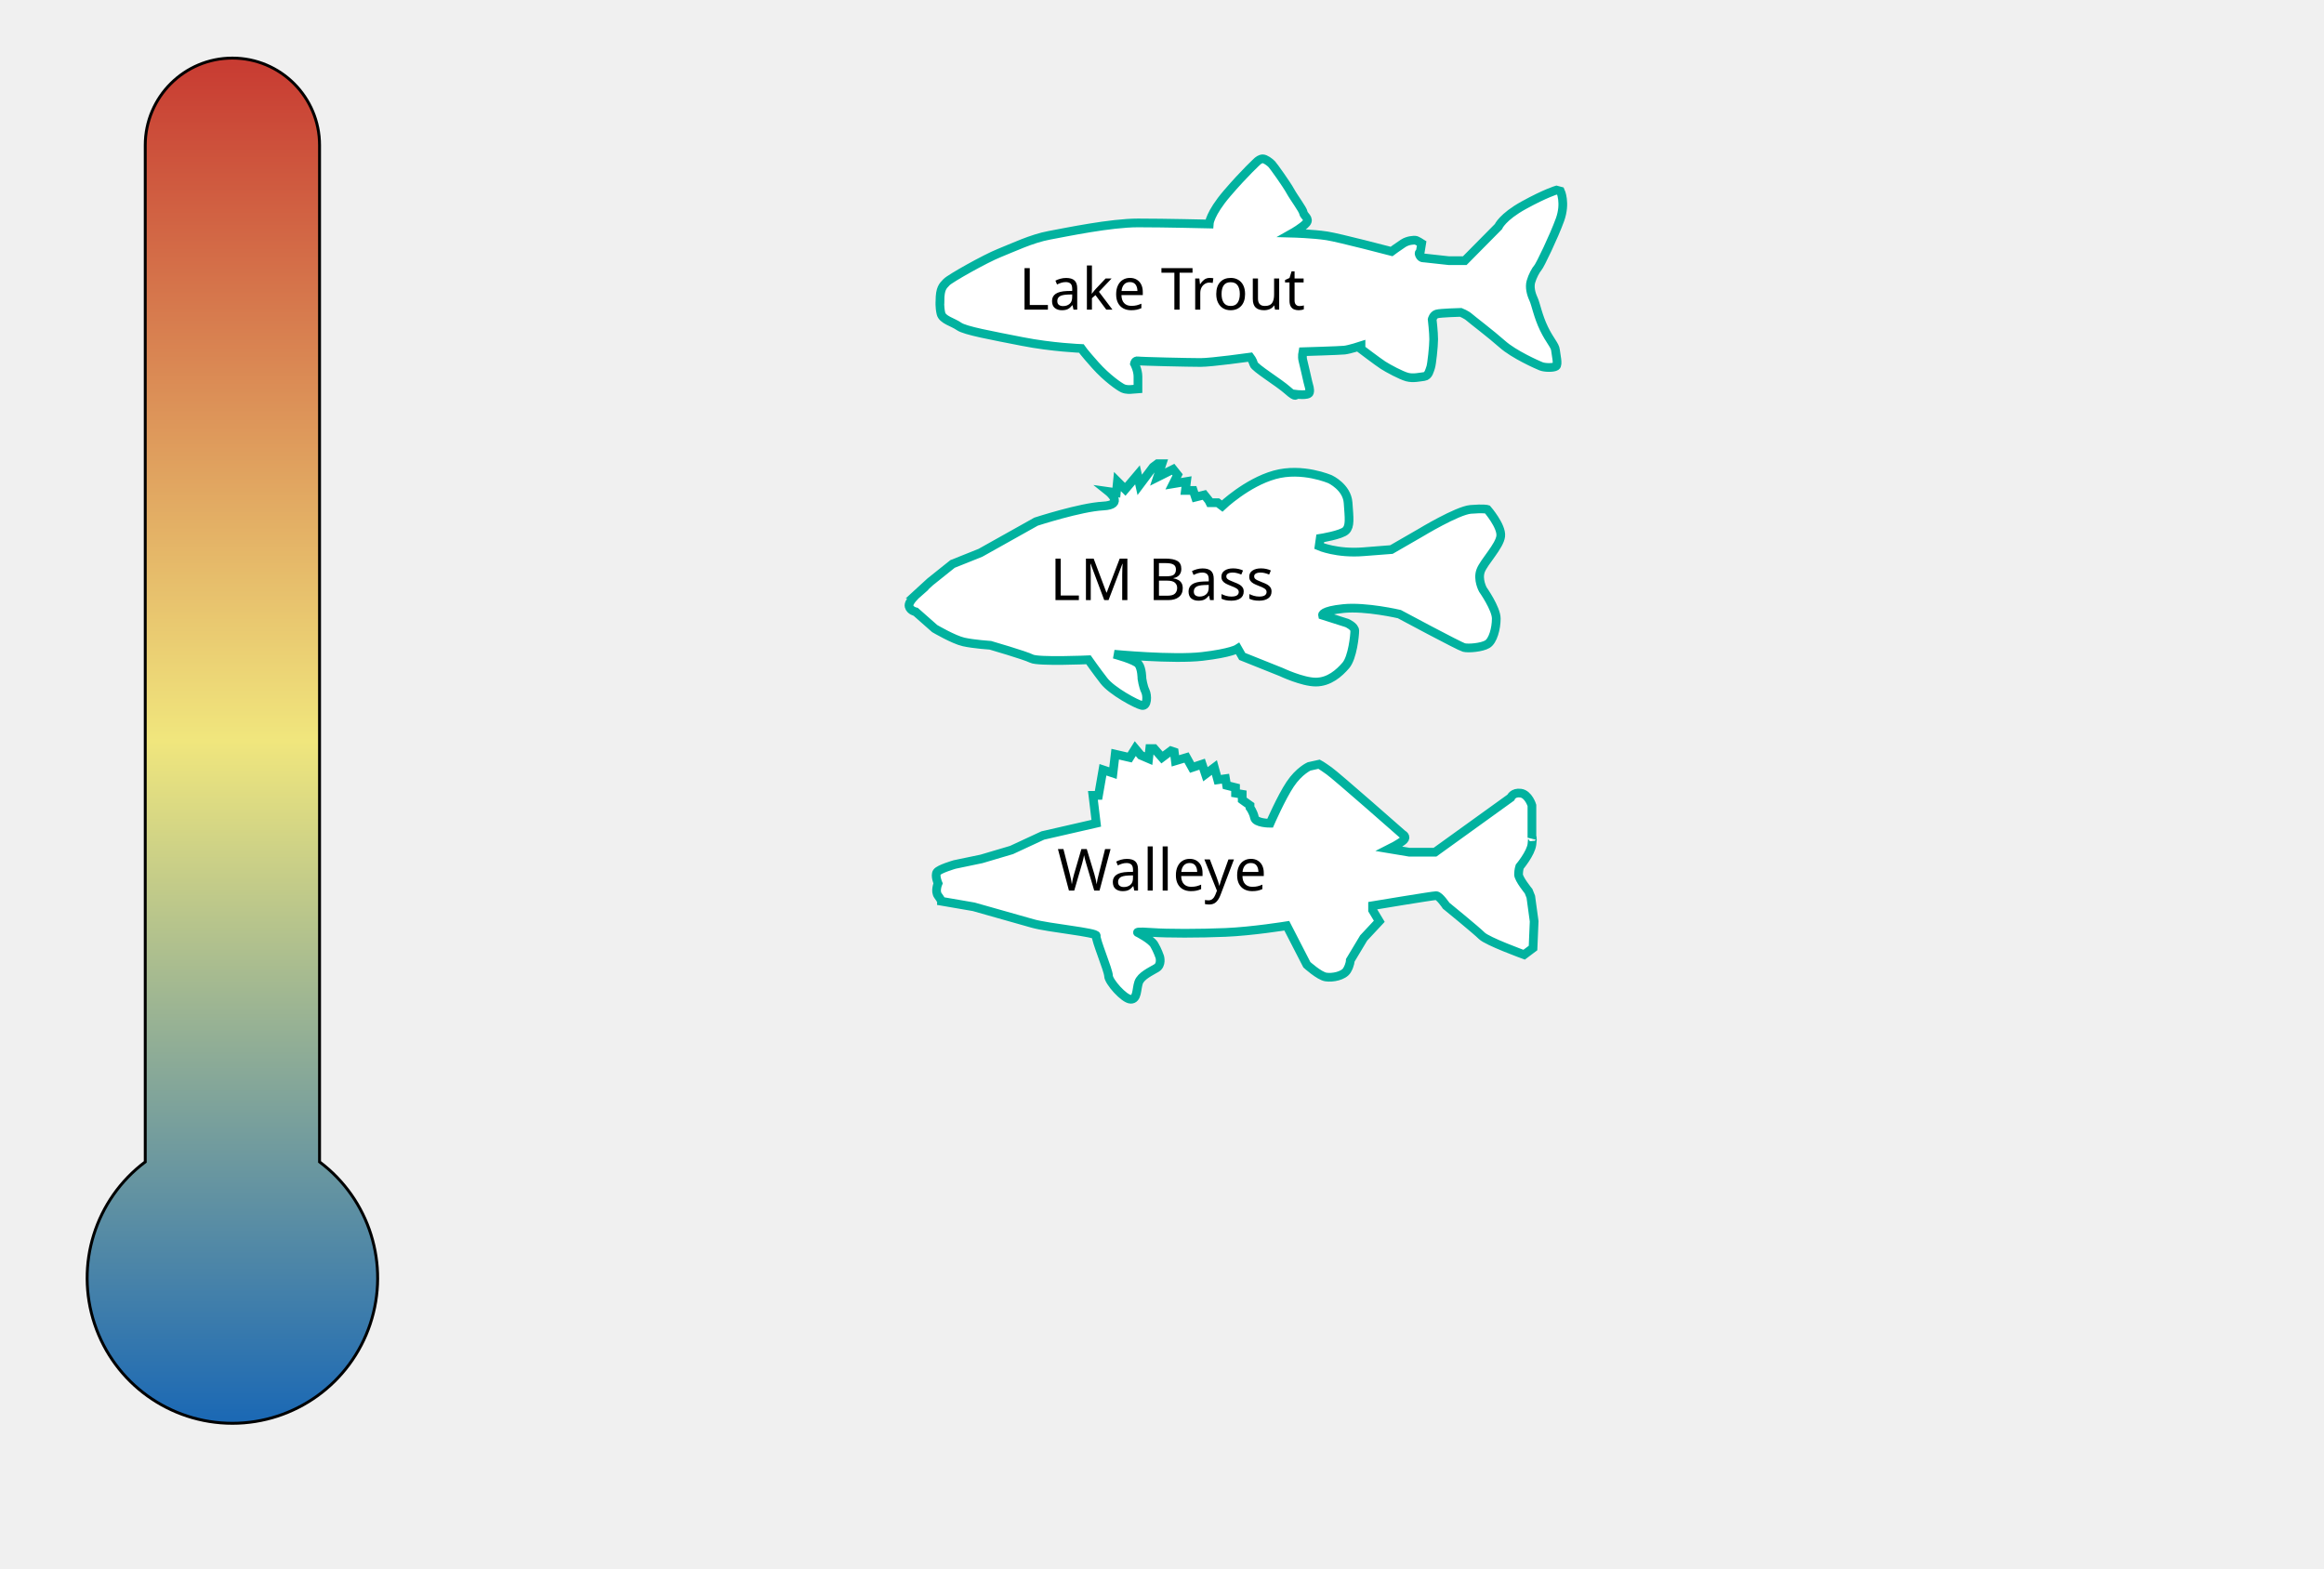
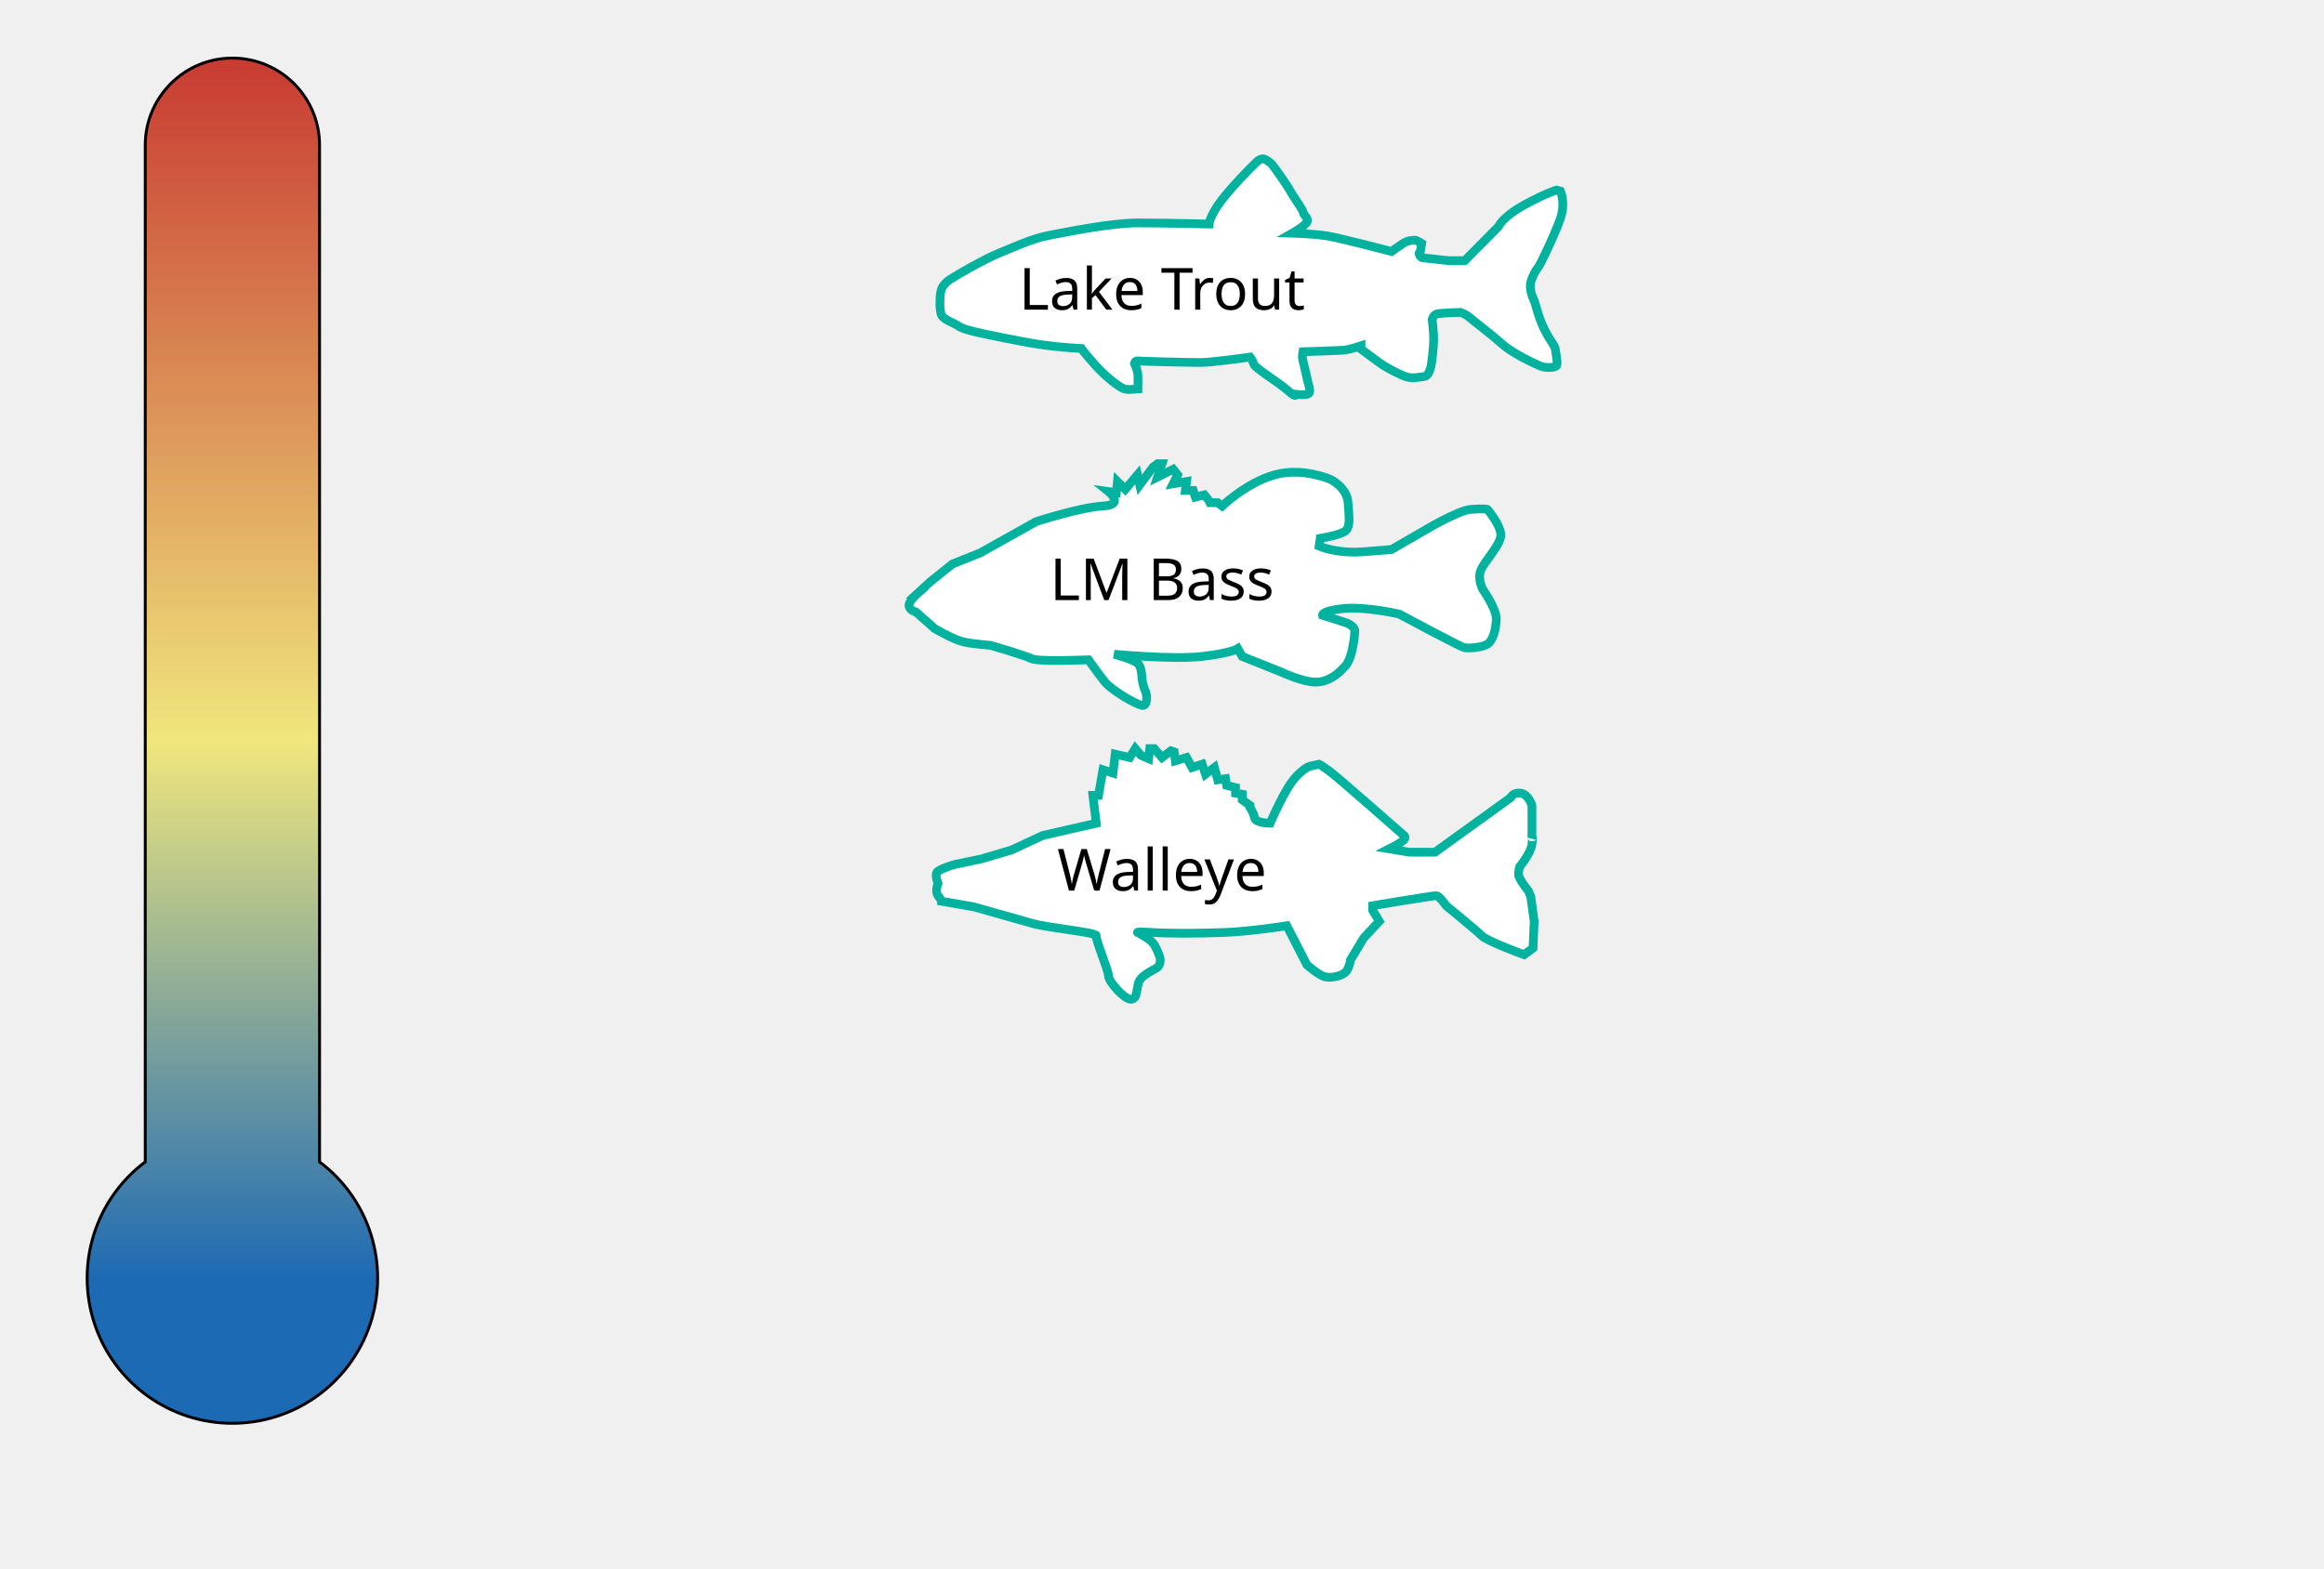
<svg xmlns="http://www.w3.org/2000/svg" version="1.1" width="800" height="540">
  <style>
-         .point1{
-             fill: #28A86B;
-         }
-         .point2{
-             fill: #6495ED;
-         }
		text {
		  font-size: 20px;
		  cursor: default;
		  font-family: Tahoma, Geneva, sans-serif;
		}
        .control_point{
            fill: #FFF;
            opacity: 0;
            stroke: #888;
            stroke-width: 2;
            cursor: pointer;
        }
+ 		.unselected-fish {
+ 			 fill:white;
+ 			 stroke:#01b29F;
+ 			 stroke-width:3;
+ 		}
+ 		.hot-fish {
+ 			fill:rgb(200,60,50);
+ 		}
+ 		.cold-fish {
+ 			fill:rgb(28,105,180);
+ 		}
+ 		.good-fish {
+ 			fill:green;
+ 		}
		.moveable{
			cursor: move;	
		}
		.locked {
			cursor: default;	
		}
        .control_point:hover{
            opacity: 0.5;
        }
        .invisible{
            pointer-events: none;
        }
    </style>
  <defs>
    <linearGradient id="temperature" x1="0%" y1="0%" x2="0%" y2="100%">
      <stop offset="0%" style="stop-color:rgb(200,60,50);stop-opacity:1" />
      <stop offset="50%" style="stop-color:rgb(240,230,125);stop-opacity:1" />
+       <stop offset="90%" style="stop-color:rgb(28,105,180);stop-opacity:1" />
      <stop offset="100%" style="stop-color:rgb(28,105,180);stop-opacity:1" />
    </linearGradient>
+     <filter id="gaus-blur">
+       <feGaussianBlur stdDeviation="1" />
+     </filter>
  </defs>
  <g transform="translate(15,520)">
    <text id="temperature-text"> </text>
  </g>
  <g id="thermometer">
    <path d="M50 50 v350 a50,50 0 1,0 60,0 v-350 a30,30 0 1,0 -60,0" fill="url(#temperature)" stroke="black" />
  </g>
  <g transform="translate(400,100)" class="moveable">
    <circle class="control_point" cx="0" cy="0" r="10" />
-     <path d="m -76.432,3.646 c 0,-4.452 1.035,-5.194 2.243,-6.493 1.208,-1.299 13.458,-8.162 18.117,-10.017 4.659,-1.855 11.215,-5.009 17.254,-6.122 6.039,-1.113 21.05,-4.267 30.54,-4.267 9.49,0 24.501,0.371 24.501,0.371 0,0 0.173,-3.525 6.212,-10.574 6.039,-7.049 10.525,-11.13 10.525,-11.13 0,0 0.863,-0.742 1.725,-0.742 0.863,0 2.416,1.113 3.106,1.855 0.69,0.742 5.176,7.049 6.384,9.275 1.208,2.226 4.314,6.307 4.486,7.42 0.173,1.113 2.243,2.041 1.035,3.525 -1.208,1.484 -4.831,3.525 -4.831,3.525 0,0 7.074,0.186 11.906,0.928 4.187,0.643 22.258,5.38 22.258,5.38 0,0 2.243,-1.67 3.969,-2.783 1.725,-1.113 3.623,-1.113 4.141,-1.113 0.518,0 2.243,1.113 2.243,1.113 l -0.518,3.154 c 0,0 -0.69,-0.186 -0.173,0.928 0.518,1.113 1.553,0.928 1.553,0.928 l 8.455,0.928 5.521,0 11.56,-11.687 c 0,0 1.38,-3.339 8.8,-7.42 7.419,-4.081 11.215,-5.194 11.215,-5.194 l 1.38,0.371 c 0,0 1.898,4.081 -0.173,9.832 -2.071,5.751 -6.902,15.768 -7.592,16.51 -0.69,0.742 -1.898,2.968 -2.416,4.823 -0.518,1.855 0,4.081 0.863,5.936 0.863,1.855 1.553,5.936 3.623,10.203 2.071,4.267 3.796,5.751 3.969,7.42 0.173,1.67 1.035,5.009 0.173,5.565 -0.863,0.557 -3.796,0.557 -5.176,0 -1.38,-0.557 -9.317,-4.081 -13.286,-7.606 -3.969,-3.525 -10.353,-8.348 -11.388,-9.275 -1.035,-0.928 -2.933,-1.67 -2.933,-1.67 0,0 -7.074,0.186 -8.282,0.557 -1.208,0.371 -1.553,1.855 -1.553,1.855 0,0 0.518,4.452 0.518,6.864 0,2.412 -0.69,8.719 -1.035,9.646 -0.345,0.928 -0.69,2.968 -2.243,3.154 -1.553,0.186 -3.796,0.742 -5.866,0.186 -2.071,-0.557 -6.557,-2.968 -8.282,-4.081 -1.725,-1.113 -7.592,-5.565 -7.592,-5.565 l 0,-1.113 c 0,0 -3.969,1.299 -5.694,1.484 -1.725,0.186 -14.321,0.557 -14.321,0.557 0,0 -0.345,1.67 0,2.968 0.345,1.299 1.38,5.936 1.725,7.42 0.345,1.484 0.863,2.597 0.518,3.71 -0.345,1.113 -4.659,0.557 -4.659,0.557 0,0 0.345,1.484 -2.761,-1.299 -3.106,-2.783 -11.388,-7.791 -11.733,-9.09 -0.345,-1.299 -1.208,-2.412 -1.208,-2.412 0,0 -13.286,1.855 -17.082,1.855 -3.796,0 -20.533,-0.371 -21.568,-0.557 -1.035,-0.186 -1.208,0.928 -1.208,0.928 0,0 1.208,2.226 1.208,4.452 l 0,4.267 -2.416,0.186 c 0,0 -1.553,0.186 -2.761,-0.371 -1.208,-0.557 -5.521,-3.525 -9.49,-7.977 -3.969,-4.452 -4.831,-5.751 -4.831,-5.751 0,0 -10.008,-0.371 -20.36,-2.412 -10.353,-2.041 -19.67,-3.71 -21.741,-5.194 -2.071,-1.484 -5.694,-2.226 -6.212,-4.452 -0.518,-2.226 -0.345,-4.267 -0.345,-4.267 z" fill="white" stroke="#01b29F" stroke-width="3" id="3" />
+     <path d="m -76.432,3.646 c 0,-4.452 1.035,-5.194 2.243,-6.493 1.208,-1.299 13.458,-8.162 18.117,-10.017 4.659,-1.855 11.215,-5.009 17.254,-6.122 6.039,-1.113 21.05,-4.267 30.54,-4.267 9.49,0 24.501,0.371 24.501,0.371 0,0 0.173,-3.525 6.212,-10.574 6.039,-7.049 10.525,-11.13 10.525,-11.13 0,0 0.863,-0.742 1.725,-0.742 0.863,0 2.416,1.113 3.106,1.855 0.69,0.742 5.176,7.049 6.384,9.275 1.208,2.226 4.314,6.307 4.486,7.42 0.173,1.113 2.243,2.041 1.035,3.525 -1.208,1.484 -4.831,3.525 -4.831,3.525 0,0 7.074,0.186 11.906,0.928 4.187,0.643 22.258,5.38 22.258,5.38 0,0 2.243,-1.67 3.969,-2.783 1.725,-1.113 3.623,-1.113 4.141,-1.113 0.518,0 2.243,1.113 2.243,1.113 l -0.518,3.154 c 0,0 -0.69,-0.186 -0.173,0.928 0.518,1.113 1.553,0.928 1.553,0.928 l 8.455,0.928 5.521,0 11.56,-11.687 c 0,0 1.38,-3.339 8.8,-7.42 7.419,-4.081 11.215,-5.194 11.215,-5.194 l 1.38,0.371 c 0,0 1.898,4.081 -0.173,9.832 -2.071,5.751 -6.902,15.768 -7.592,16.51 -0.69,0.742 -1.898,2.968 -2.416,4.823 -0.518,1.855 0,4.081 0.863,5.936 0.863,1.855 1.553,5.936 3.623,10.203 2.071,4.267 3.796,5.751 3.969,7.42 0.173,1.67 1.035,5.009 0.173,5.565 -0.863,0.557 -3.796,0.557 -5.176,0 -1.38,-0.557 -9.317,-4.081 -13.286,-7.606 -3.969,-3.525 -10.353,-8.348 -11.388,-9.275 -1.035,-0.928 -2.933,-1.67 -2.933,-1.67 0,0 -7.074,0.186 -8.282,0.557 -1.208,0.371 -1.553,1.855 -1.553,1.855 0,0 0.518,4.452 0.518,6.864 0,2.412 -0.69,8.719 -1.035,9.646 -0.345,0.928 -0.69,2.968 -2.243,3.154 -1.553,0.186 -3.796,0.742 -5.866,0.186 -2.071,-0.557 -6.557,-2.968 -8.282,-4.081 -1.725,-1.113 -7.592,-5.565 -7.592,-5.565 l 0,-1.113 c 0,0 -3.969,1.299 -5.694,1.484 -1.725,0.186 -14.321,0.557 -14.321,0.557 0,0 -0.345,1.67 0,2.968 0.345,1.299 1.38,5.936 1.725,7.42 0.345,1.484 0.863,2.597 0.518,3.71 -0.345,1.113 -4.659,0.557 -4.659,0.557 0,0 0.345,1.484 -2.761,-1.299 -3.106,-2.783 -11.388,-7.791 -11.733,-9.09 -0.345,-1.299 -1.208,-2.412 -1.208,-2.412 0,0 -13.286,1.855 -17.082,1.855 -3.796,0 -20.533,-0.371 -21.568,-0.557 -1.035,-0.186 -1.208,0.928 -1.208,0.928 0,0 1.208,2.226 1.208,4.452 l 0,4.267 -2.416,0.186 c 0,0 -1.553,0.186 -2.761,-0.371 -1.208,-0.557 -5.521,-3.525 -9.49,-7.977 -3.969,-4.452 -4.831,-5.751 -4.831,-5.751 0,0 -10.008,-0.371 -20.36,-2.412 -10.353,-2.041 -19.67,-3.71 -21.741,-5.194 -2.071,-1.484 -5.694,-2.226 -6.212,-4.452 -0.518,-2.226 -0.345,-4.267 -0.345,-4.267 z" id="3" class="unselected-fish" />
    <text dy="0.33em" text-anchor="middle">Lake Trout</text>
    <path d="m -76.432,3.646 c 0,-4.452 1.035,-5.194 2.243,-6.493 1.208,-1.299 13.458,-8.162 18.117,-10.017 4.659,-1.855 11.215,-5.009 17.254,-6.122 6.039,-1.113 21.05,-4.267 30.54,-4.267 9.49,0 24.501,0.371 24.501,0.371 0,0 0.173,-3.525 6.212,-10.574 6.039,-7.049 10.525,-11.13 10.525,-11.13 0,0 0.863,-0.742 1.725,-0.742 0.863,0 2.416,1.113 3.106,1.855 0.69,0.742 5.176,7.049 6.384,9.275 1.208,2.226 4.314,6.307 4.486,7.42 0.173,1.113 2.243,2.041 1.035,3.525 -1.208,1.484 -4.831,3.525 -4.831,3.525 0,0 7.074,0.186 11.906,0.928 4.187,0.643 22.258,5.38 22.258,5.38 0,0 2.243,-1.67 3.969,-2.783 1.725,-1.113 3.623,-1.113 4.141,-1.113 0.518,0 2.243,1.113 2.243,1.113 l -0.518,3.154 c 0,0 -0.69,-0.186 -0.173,0.928 0.518,1.113 1.553,0.928 1.553,0.928 l 8.455,0.928 5.521,0 11.56,-11.687 c 0,0 1.38,-3.339 8.8,-7.42 7.419,-4.081 11.215,-5.194 11.215,-5.194 l 1.38,0.371 c 0,0 1.898,4.081 -0.173,9.832 -2.071,5.751 -6.902,15.768 -7.592,16.51 -0.69,0.742 -1.898,2.968 -2.416,4.823 -0.518,1.855 0,4.081 0.863,5.936 0.863,1.855 1.553,5.936 3.623,10.203 2.071,4.267 3.796,5.751 3.969,7.42 0.173,1.67 1.035,5.009 0.173,5.565 -0.863,0.557 -3.796,0.557 -5.176,0 -1.38,-0.557 -9.317,-4.081 -13.286,-7.606 -3.969,-3.525 -10.353,-8.348 -11.388,-9.275 -1.035,-0.928 -2.933,-1.67 -2.933,-1.67 0,0 -7.074,0.186 -8.282,0.557 -1.208,0.371 -1.553,1.855 -1.553,1.855 0,0 0.518,4.452 0.518,6.864 0,2.412 -0.69,8.719 -1.035,9.646 -0.345,0.928 -0.69,2.968 -2.243,3.154 -1.553,0.186 -3.796,0.742 -5.866,0.186 -2.071,-0.557 -6.557,-2.968 -8.282,-4.081 -1.725,-1.113 -7.592,-5.565 -7.592,-5.565 l 0,-1.113 c 0,0 -3.969,1.299 -5.694,1.484 -1.725,0.186 -14.321,0.557 -14.321,0.557 0,0 -0.345,1.67 0,2.968 0.345,1.299 1.38,5.936 1.725,7.42 0.345,1.484 0.863,2.597 0.518,3.71 -0.345,1.113 -4.659,0.557 -4.659,0.557 0,0 0.345,1.484 -2.761,-1.299 -3.106,-2.783 -11.388,-7.791 -11.733,-9.09 -0.345,-1.299 -1.208,-2.412 -1.208,-2.412 0,0 -13.286,1.855 -17.082,1.855 -3.796,0 -20.533,-0.371 -21.568,-0.557 -1.035,-0.186 -1.208,0.928 -1.208,0.928 0,0 1.208,2.226 1.208,4.452 l 0,4.267 -2.416,0.186 c 0,0 -1.553,0.186 -2.761,-0.371 -1.208,-0.557 -5.521,-3.525 -9.49,-7.977 -3.969,-4.452 -4.831,-5.751 -4.831,-5.751 0,0 -10.008,-0.371 -20.36,-2.412 -10.353,-2.041 -19.67,-3.71 -21.741,-5.194 -2.071,-1.484 -5.694,-2.226 -6.212,-4.452 -0.518,-2.226 -0.345,-4.267 -0.345,-4.267 z" opacity="0" />
  </g>
  <g transform="translate(400,300)" class="moveable">
    <circle class="control_point" cx="0" cy="0" r="10" />
-     <path d="m -77.093,4.13 c 0,0 -1.151,-2.685 -0.384,-3.835 0.767,-1.151 6.137,-2.685 6.137,-2.685 l 9.205,-1.918 10.356,-3.068 10.739,-4.986 18.41,-4.219 -1.151,-9.589 1.918,0 1.534,-8.822 3.452,1.151 0.767,-6.52 4.986,1.151 1.918,-3.068 1.918,2.301 2.685,1.151 0.384,-3.452 1.534,0 L 0,-39.211 l 3.068,-2.301 1.151,0.384 0.384,3.068 3.835,-1.151 1.918,3.452 3.452,-1.151 1.151,3.452 3.068,-2.301 1.151,4.219 2.685,-0.384 0.384,2.301 3.068,0.767 0,1.918 2.301,0.384 0,1.918 2.685,1.918 0,0.767 c 0,0 1.151,1.534 1.534,3.452 0.384,1.918 5.37,1.918 5.37,1.918 0,0 3.835,-8.822 6.904,-13.424 3.068,-4.603 6.52,-6.137 6.52,-6.137 l 3.452,-0.767 c 0,0 0.767,0.384 3.452,2.301 2.685,1.918 25.314,21.862 25.314,21.862 0,0 1.534,0.767 0.384,1.918 -1.151,1.151 -4.986,3.068 -4.986,3.068 l 6.904,1.151 8.822,0 26.081,-18.794 c 0,0 0.767,-1.918 3.452,-1.534 2.685,0.384 3.835,4.219 3.835,4.219 l 0,11.123 c 0,0 0.384,-0.767 0,2.301 -0.384,3.068 -4.219,7.671 -4.219,7.671 0,0 -0.384,1.151 -0.384,2.685 0,1.534 3.452,5.753 3.452,5.753 l 0.767,1.918 1.151,8.438 -0.384,9.205 -3.068,2.301 c 0,0 -12.657,-4.603 -14.575,-6.52 -1.918,-1.918 -12.273,-10.356 -12.273,-10.356 0,0 -2.301,-3.452 -3.452,-3.452 -1.151,0 -21.862,3.452 -21.862,3.452 l 0,1.534 2.301,3.835 -5.37,5.753 -4.603,7.671 c 0,0 0,1.534 -1.151,3.452 -1.151,1.918 -4.986,2.685 -7.287,2.301 -2.301,-0.384 -6.52,-4.219 -6.52,-4.219 L 42.957,18.705 c 0,0 -11.89,1.918 -21.095,2.301 -9.205,0.384 -19.944,0.384 -25.314,0 -5.37,-0.384 -4.986,0 -4.986,0 0,0 4.603,2.301 5.753,4.219 1.151,1.918 1.918,4.219 1.918,4.219 0,0 0.767,2.685 -1.151,3.835 -1.918,1.151 -5.37,2.685 -6.137,4.986 -0.767,2.301 -0.384,5.753 -2.685,5.753 -2.301,0 -7.671,-6.137 -7.671,-8.054 0,-1.918 -4.603,-12.657 -4.219,-13.808 0.384,-1.151 -16.492,-2.685 -21.862,-4.219 -5.37,-1.534 -20.328,-5.753 -20.328,-5.753 L -75.942,10.267 c 0,0 0,-0.384 -1.151,-1.918 -1.151,-1.534 -1e-6,-4.219 -1e-6,-4.219 z" fill="white" stroke="#01b29F" stroke-width="3" id="1" />
+     <path d="m -77.093,4.13 c 0,0 -1.151,-2.685 -0.384,-3.835 0.767,-1.151 6.137,-2.685 6.137,-2.685 l 9.205,-1.918 10.356,-3.068 10.739,-4.986 18.41,-4.219 -1.151,-9.589 1.918,0 1.534,-8.822 3.452,1.151 0.767,-6.52 4.986,1.151 1.918,-3.068 1.918,2.301 2.685,1.151 0.384,-3.452 1.534,0 L 0,-39.211 l 3.068,-2.301 1.151,0.384 0.384,3.068 3.835,-1.151 1.918,3.452 3.452,-1.151 1.151,3.452 3.068,-2.301 1.151,4.219 2.685,-0.384 0.384,2.301 3.068,0.767 0,1.918 2.301,0.384 0,1.918 2.685,1.918 0,0.767 c 0,0 1.151,1.534 1.534,3.452 0.384,1.918 5.37,1.918 5.37,1.918 0,0 3.835,-8.822 6.904,-13.424 3.068,-4.603 6.52,-6.137 6.52,-6.137 l 3.452,-0.767 c 0,0 0.767,0.384 3.452,2.301 2.685,1.918 25.314,21.862 25.314,21.862 0,0 1.534,0.767 0.384,1.918 -1.151,1.151 -4.986,3.068 -4.986,3.068 l 6.904,1.151 8.822,0 26.081,-18.794 c 0,0 0.767,-1.918 3.452,-1.534 2.685,0.384 3.835,4.219 3.835,4.219 l 0,11.123 c 0,0 0.384,-0.767 0,2.301 -0.384,3.068 -4.219,7.671 -4.219,7.671 0,0 -0.384,1.151 -0.384,2.685 0,1.534 3.452,5.753 3.452,5.753 l 0.767,1.918 1.151,8.438 -0.384,9.205 -3.068,2.301 c 0,0 -12.657,-4.603 -14.575,-6.52 -1.918,-1.918 -12.273,-10.356 -12.273,-10.356 0,0 -2.301,-3.452 -3.452,-3.452 -1.151,0 -21.862,3.452 -21.862,3.452 l 0,1.534 2.301,3.835 -5.37,5.753 -4.603,7.671 c 0,0 0,1.534 -1.151,3.452 -1.151,1.918 -4.986,2.685 -7.287,2.301 -2.301,-0.384 -6.52,-4.219 -6.52,-4.219 L 42.957,18.705 c 0,0 -11.89,1.918 -21.095,2.301 -9.205,0.384 -19.944,0.384 -25.314,0 -5.37,-0.384 -4.986,0 -4.986,0 0,0 4.603,2.301 5.753,4.219 1.151,1.918 1.918,4.219 1.918,4.219 0,0 0.767,2.685 -1.151,3.835 -1.918,1.151 -5.37,2.685 -6.137,4.986 -0.767,2.301 -0.384,5.753 -2.685,5.753 -2.301,0 -7.671,-6.137 -7.671,-8.054 0,-1.918 -4.603,-12.657 -4.219,-13.808 0.384,-1.151 -16.492,-2.685 -21.862,-4.219 -5.37,-1.534 -20.328,-5.753 -20.328,-5.753 L -75.942,10.267 c 0,0 0,-0.384 -1.151,-1.918 -1.151,-1.534 -1e-6,-4.219 -1e-6,-4.219 z" class="unselected-fish" id="1" />
    <text dy="0.33em" text-anchor="middle">Walleye</text>
    <path d="m -77.093,4.13 c 0,0 -1.151,-2.685 -0.384,-3.835 0.767,-1.151 6.137,-2.685 6.137,-2.685 l 9.205,-1.918 10.356,-3.068 10.739,-4.986 18.41,-4.219 -1.151,-9.589 1.918,0 1.534,-8.822 3.452,1.151 0.767,-6.52 4.986,1.151 1.918,-3.068 1.918,2.301 2.685,1.151 0.384,-3.452 1.534,0 L 0,-39.211 l 3.068,-2.301 1.151,0.384 0.384,3.068 3.835,-1.151 1.918,3.452 3.452,-1.151 1.151,3.452 3.068,-2.301 1.151,4.219 2.685,-0.384 0.384,2.301 3.068,0.767 0,1.918 2.301,0.384 0,1.918 2.685,1.918 0,0.767 c 0,0 1.151,1.534 1.534,3.452 0.384,1.918 5.37,1.918 5.37,1.918 0,0 3.835,-8.822 6.904,-13.424 3.068,-4.603 6.52,-6.137 6.52,-6.137 l 3.452,-0.767 c 0,0 0.767,0.384 3.452,2.301 2.685,1.918 25.314,21.862 25.314,21.862 0,0 1.534,0.767 0.384,1.918 -1.151,1.151 -4.986,3.068 -4.986,3.068 l 6.904,1.151 8.822,0 26.081,-18.794 c 0,0 0.767,-1.918 3.452,-1.534 2.685,0.384 3.835,4.219 3.835,4.219 l 0,11.123 c 0,0 0.384,-0.767 0,2.301 -0.384,3.068 -4.219,7.671 -4.219,7.671 0,0 -0.384,1.151 -0.384,2.685 0,1.534 3.452,5.753 3.452,5.753 l 0.767,1.918 1.151,8.438 -0.384,9.205 -3.068,2.301 c 0,0 -12.657,-4.603 -14.575,-6.52 -1.918,-1.918 -12.273,-10.356 -12.273,-10.356 0,0 -2.301,-3.452 -3.452,-3.452 -1.151,0 -21.862,3.452 -21.862,3.452 l 0,1.534 2.301,3.835 -5.37,5.753 -4.603,7.671 c 0,0 0,1.534 -1.151,3.452 -1.151,1.918 -4.986,2.685 -7.287,2.301 -2.301,-0.384 -6.52,-4.219 -6.52,-4.219 L 42.957,18.705 c 0,0 -11.89,1.918 -21.095,2.301 -9.205,0.384 -19.944,0.384 -25.314,0 -5.37,-0.384 -4.986,0 -4.986,0 0,0 4.603,2.301 5.753,4.219 1.151,1.918 1.918,4.219 1.918,4.219 0,0 0.767,2.685 -1.151,3.835 -1.918,1.151 -5.37,2.685 -6.137,4.986 -0.767,2.301 -0.384,5.753 -2.685,5.753 -2.301,0 -7.671,-6.137 -7.671,-8.054 0,-1.918 -4.603,-12.657 -4.219,-13.808 0.384,-1.151 -16.492,-2.685 -21.862,-4.219 -5.37,-1.534 -20.328,-5.753 -20.328,-5.753 L -75.942,10.267 c 0,0 0,-0.384 -1.151,-1.918 -1.151,-1.534 -1e-6,-4.219 -1e-6,-4.219 z" opacity="0" />
  </g>
  <g transform="translate(400,200)" class="moveable">
    <circle class="control_point" cx="0" cy="0" r="10" />
-     <path d="m -84.38,4.513 4.603,-4.219 7.671,-6.137 9.589,-3.835 19.177,-10.739 c 0,0 15.342,-4.986 23.013,-5.37 7.671,-0.384 1.918,-4.986 1.918,-4.986 l 2.685,0.384 0.384,-3.835 2.685,2.685 4.219,-4.986 0.767,3.452 4.603,-6.137 1.534,-1.151 1.534,0 -1.534,4.603 5.37,-2.685 1.534,1.918 -1.534,3.068 4.603,-0.767 -0.384,3.068 2.685,0 0.767,2.301 3.068,-0.767 1.534,1.918 0.384,0.767 2.685,0 1.534,1.151 c 0,0 8.438,-8.054 18.027,-10.739 9.589,-2.685 19.177,1.534 19.177,1.534 0,0 5.753,2.685 6.137,8.054 0.384,5.37 0.767,8.054 -0.767,9.589 -1.534,1.534 -8.822,2.685 -8.822,2.685 l -0.384,2.685 c 0,0 6.137,2.685 15.342,1.918 9.205,-0.767 9.589,-0.767 9.589,-0.767 l 9.972,-5.753 c 0,0 12.657,-7.671 17.26,-8.054 4.603,-0.384 5.753,0 5.753,0 0,0 4.986,5.753 4.603,9.205 -0.384,3.452 -5.753,8.822 -6.904,11.89 -1.151,3.068 0.767,6.52 0.767,6.52 0,0 4.603,6.52 4.603,9.972 0,3.452 -1.151,7.671 -3.068,8.822 -1.918,1.151 -6.52,1.534 -8.054,1.151 -1.534,-0.384 -22.246,-11.506 -22.246,-11.506 0,0 -11.506,-2.685 -19.177,-1.918 -7.671,0.767 -7.287,2.301 -7.287,2.301 l 8.438,2.685 c 0,0 2.685,1.151 2.685,2.685 0,1.534 -0.767,9.205 -3.068,11.89 -2.301,2.685 -5.753,5.753 -10.356,5.753 -4.603,0 -11.89,-3.452 -11.89,-3.452 L 27.615,25.992 26.081,23.307 c 0,0 -2.301,1.534 -12.273,2.685 -9.972,1.151 -30.3,-0.767 -30.3,-0.767 0,0 7.287,1.918 8.438,3.452 1.151,1.534 1.151,4.986 1.151,4.986 0,0 0.384,2.685 1.151,4.219 0.767,1.534 0.767,5.37 -1.151,4.986 -1.918,-0.384 -10.356,-4.986 -13.041,-8.438 -2.685,-3.452 -5.37,-7.287 -5.37,-7.287 0,0 -17.26,0.767 -19.561,-0.384 -2.301,-1.151 -14.191,-4.603 -14.191,-4.603 0,0 -5.753,-0.384 -9.205,-1.151 -3.452,-0.767 -9.972,-4.603 -9.972,-4.603 l -6.52,-5.753 c 0,0 -1.918,-0.384 -2.301,-1.918 -0.384,-1.534 2.685,-4.219 2.685,-4.219 z" fill="white" stroke="#01b29F" stroke-width="3" id="2" />
+     <path d="m -84.38,4.513 4.603,-4.219 7.671,-6.137 9.589,-3.835 19.177,-10.739 c 0,0 15.342,-4.986 23.013,-5.37 7.671,-0.384 1.918,-4.986 1.918,-4.986 l 2.685,0.384 0.384,-3.835 2.685,2.685 4.219,-4.986 0.767,3.452 4.603,-6.137 1.534,-1.151 1.534,0 -1.534,4.603 5.37,-2.685 1.534,1.918 -1.534,3.068 4.603,-0.767 -0.384,3.068 2.685,0 0.767,2.301 3.068,-0.767 1.534,1.918 0.384,0.767 2.685,0 1.534,1.151 c 0,0 8.438,-8.054 18.027,-10.739 9.589,-2.685 19.177,1.534 19.177,1.534 0,0 5.753,2.685 6.137,8.054 0.384,5.37 0.767,8.054 -0.767,9.589 -1.534,1.534 -8.822,2.685 -8.822,2.685 l -0.384,2.685 c 0,0 6.137,2.685 15.342,1.918 9.205,-0.767 9.589,-0.767 9.589,-0.767 l 9.972,-5.753 c 0,0 12.657,-7.671 17.26,-8.054 4.603,-0.384 5.753,0 5.753,0 0,0 4.986,5.753 4.603,9.205 -0.384,3.452 -5.753,8.822 -6.904,11.89 -1.151,3.068 0.767,6.52 0.767,6.52 0,0 4.603,6.52 4.603,9.972 0,3.452 -1.151,7.671 -3.068,8.822 -1.918,1.151 -6.52,1.534 -8.054,1.151 -1.534,-0.384 -22.246,-11.506 -22.246,-11.506 0,0 -11.506,-2.685 -19.177,-1.918 -7.671,0.767 -7.287,2.301 -7.287,2.301 l 8.438,2.685 c 0,0 2.685,1.151 2.685,2.685 0,1.534 -0.767,9.205 -3.068,11.89 -2.301,2.685 -5.753,5.753 -10.356,5.753 -4.603,0 -11.89,-3.452 -11.89,-3.452 L 27.615,25.992 26.081,23.307 c 0,0 -2.301,1.534 -12.273,2.685 -9.972,1.151 -30.3,-0.767 -30.3,-0.767 0,0 7.287,1.918 8.438,3.452 1.151,1.534 1.151,4.986 1.151,4.986 0,0 0.384,2.685 1.151,4.219 0.767,1.534 0.767,5.37 -1.151,4.986 -1.918,-0.384 -10.356,-4.986 -13.041,-8.438 -2.685,-3.452 -5.37,-7.287 -5.37,-7.287 0,0 -17.26,0.767 -19.561,-0.384 -2.301,-1.151 -14.191,-4.603 -14.191,-4.603 0,0 -5.753,-0.384 -9.205,-1.151 -3.452,-0.767 -9.972,-4.603 -9.972,-4.603 l -6.52,-5.753 c 0,0 -1.918,-0.384 -2.301,-1.918 -0.384,-1.534 2.685,-4.219 2.685,-4.219 z" class="unselected-fish" id="2" />
    <text dy="0.33em" text-anchor="middle">LM Bass</text>
    <path d="m -84.38,4.513 4.603,-4.219 7.671,-6.137 9.589,-3.835 19.177,-10.739 c 0,0 15.342,-4.986 23.013,-5.37 7.671,-0.384 1.918,-4.986 1.918,-4.986 l 2.685,0.384 0.384,-3.835 2.685,2.685 4.219,-4.986 0.767,3.452 4.603,-6.137 1.534,-1.151 1.534,0 -1.534,4.603 5.37,-2.685 1.534,1.918 -1.534,3.068 4.603,-0.767 -0.384,3.068 2.685,0 0.767,2.301 3.068,-0.767 1.534,1.918 0.384,0.767 2.685,0 1.534,1.151 c 0,0 8.438,-8.054 18.027,-10.739 9.589,-2.685 19.177,1.534 19.177,1.534 0,0 5.753,2.685 6.137,8.054 0.384,5.37 0.767,8.054 -0.767,9.589 -1.534,1.534 -8.822,2.685 -8.822,2.685 l -0.384,2.685 c 0,0 6.137,2.685 15.342,1.918 9.205,-0.767 9.589,-0.767 9.589,-0.767 l 9.972,-5.753 c 0,0 12.657,-7.671 17.26,-8.054 4.603,-0.384 5.753,0 5.753,0 0,0 4.986,5.753 4.603,9.205 -0.384,3.452 -5.753,8.822 -6.904,11.89 -1.151,3.068 0.767,6.52 0.767,6.52 0,0 4.603,6.52 4.603,9.972 0,3.452 -1.151,7.671 -3.068,8.822 -1.918,1.151 -6.52,1.534 -8.054,1.151 -1.534,-0.384 -22.246,-11.506 -22.246,-11.506 0,0 -11.506,-2.685 -19.177,-1.918 -7.671,0.767 -7.287,2.301 -7.287,2.301 l 8.438,2.685 c 0,0 2.685,1.151 2.685,2.685 0,1.534 -0.767,9.205 -3.068,11.89 -2.301,2.685 -5.753,5.753 -10.356,5.753 -4.603,0 -11.89,-3.452 -11.89,-3.452 L 27.615,25.992 26.081,23.307 c 0,0 -2.301,1.534 -12.273,2.685 -9.972,1.151 -30.3,-0.767 -30.3,-0.767 0,0 7.287,1.918 8.438,3.452 1.151,1.534 1.151,4.986 1.151,4.986 0,0 0.384,2.685 1.151,4.219 0.767,1.534 0.767,5.37 -1.151,4.986 -1.918,-0.384 -10.356,-4.986 -13.041,-8.438 -2.685,-3.452 -5.37,-7.287 -5.37,-7.287 0,0 -17.26,0.767 -19.561,-0.384 -2.301,-1.151 -14.191,-4.603 -14.191,-4.603 0,0 -5.753,-0.384 -9.205,-1.151 -3.452,-0.767 -9.972,-4.603 -9.972,-4.603 l -6.52,-5.753 c 0,0 -1.918,-0.384 -2.301,-1.918 -0.384,-1.534 2.685,-4.219 2.685,-4.219 z" opacity="0" />
  </g>
</svg>
